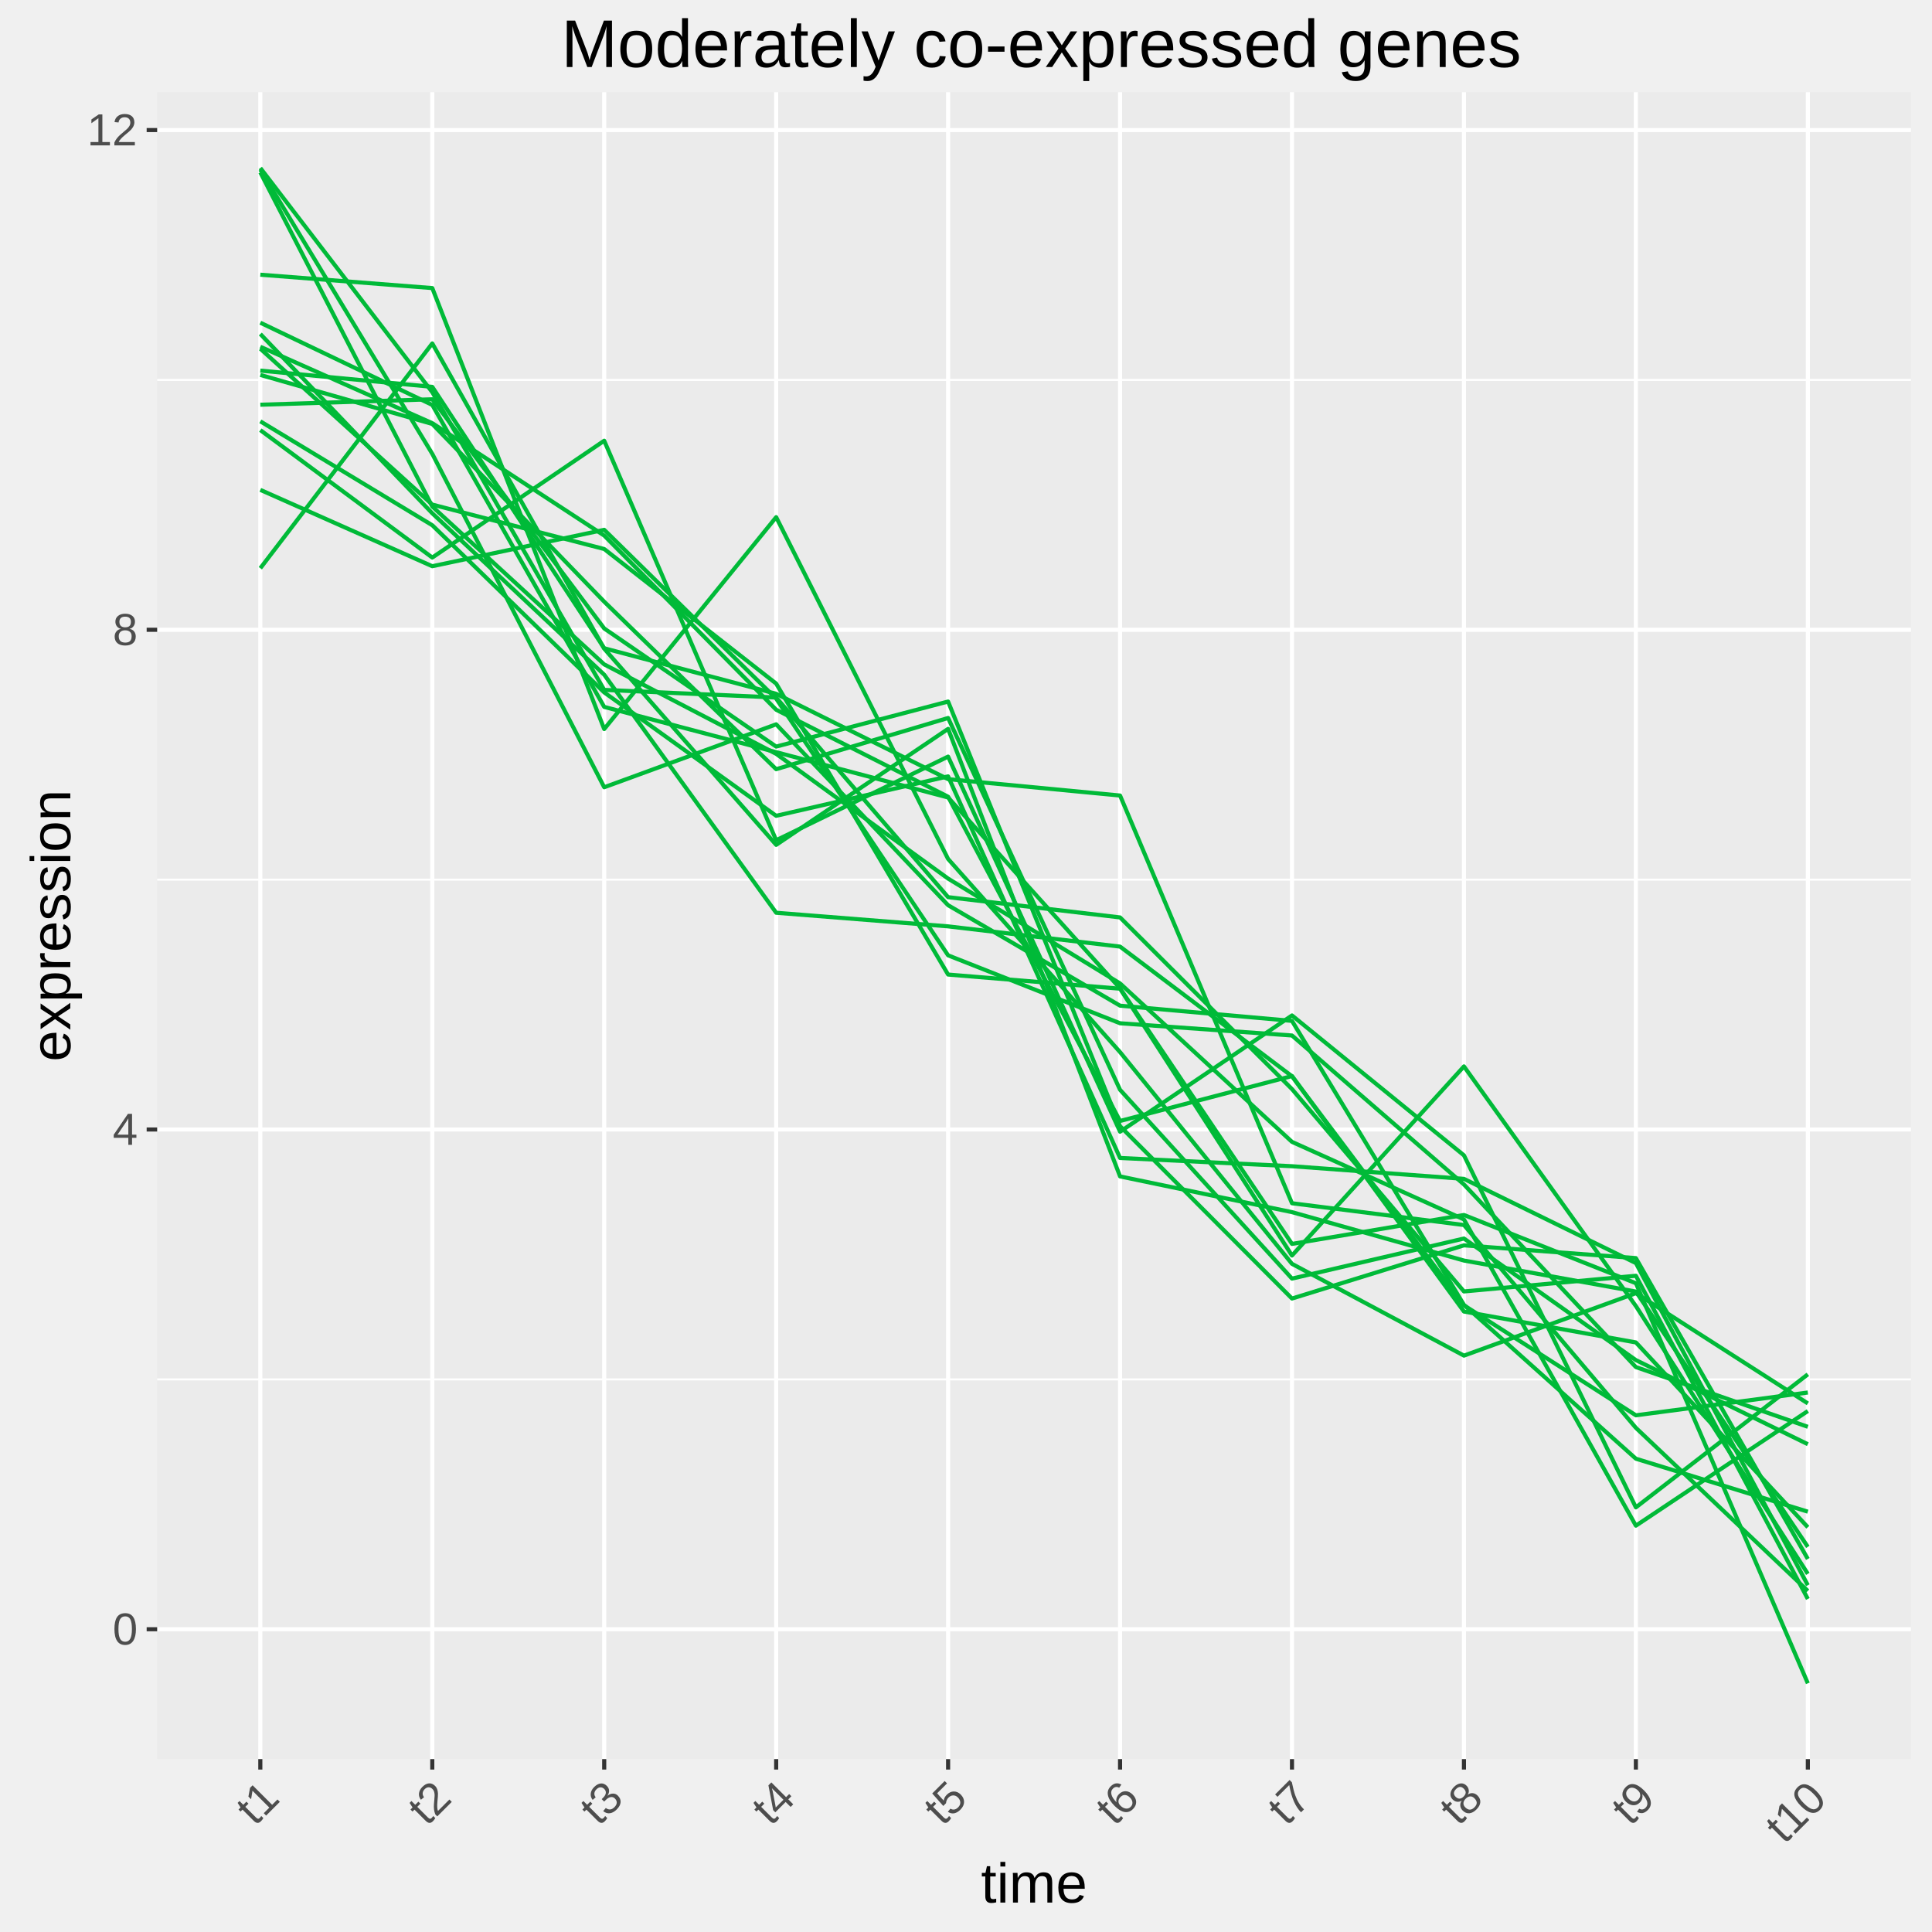
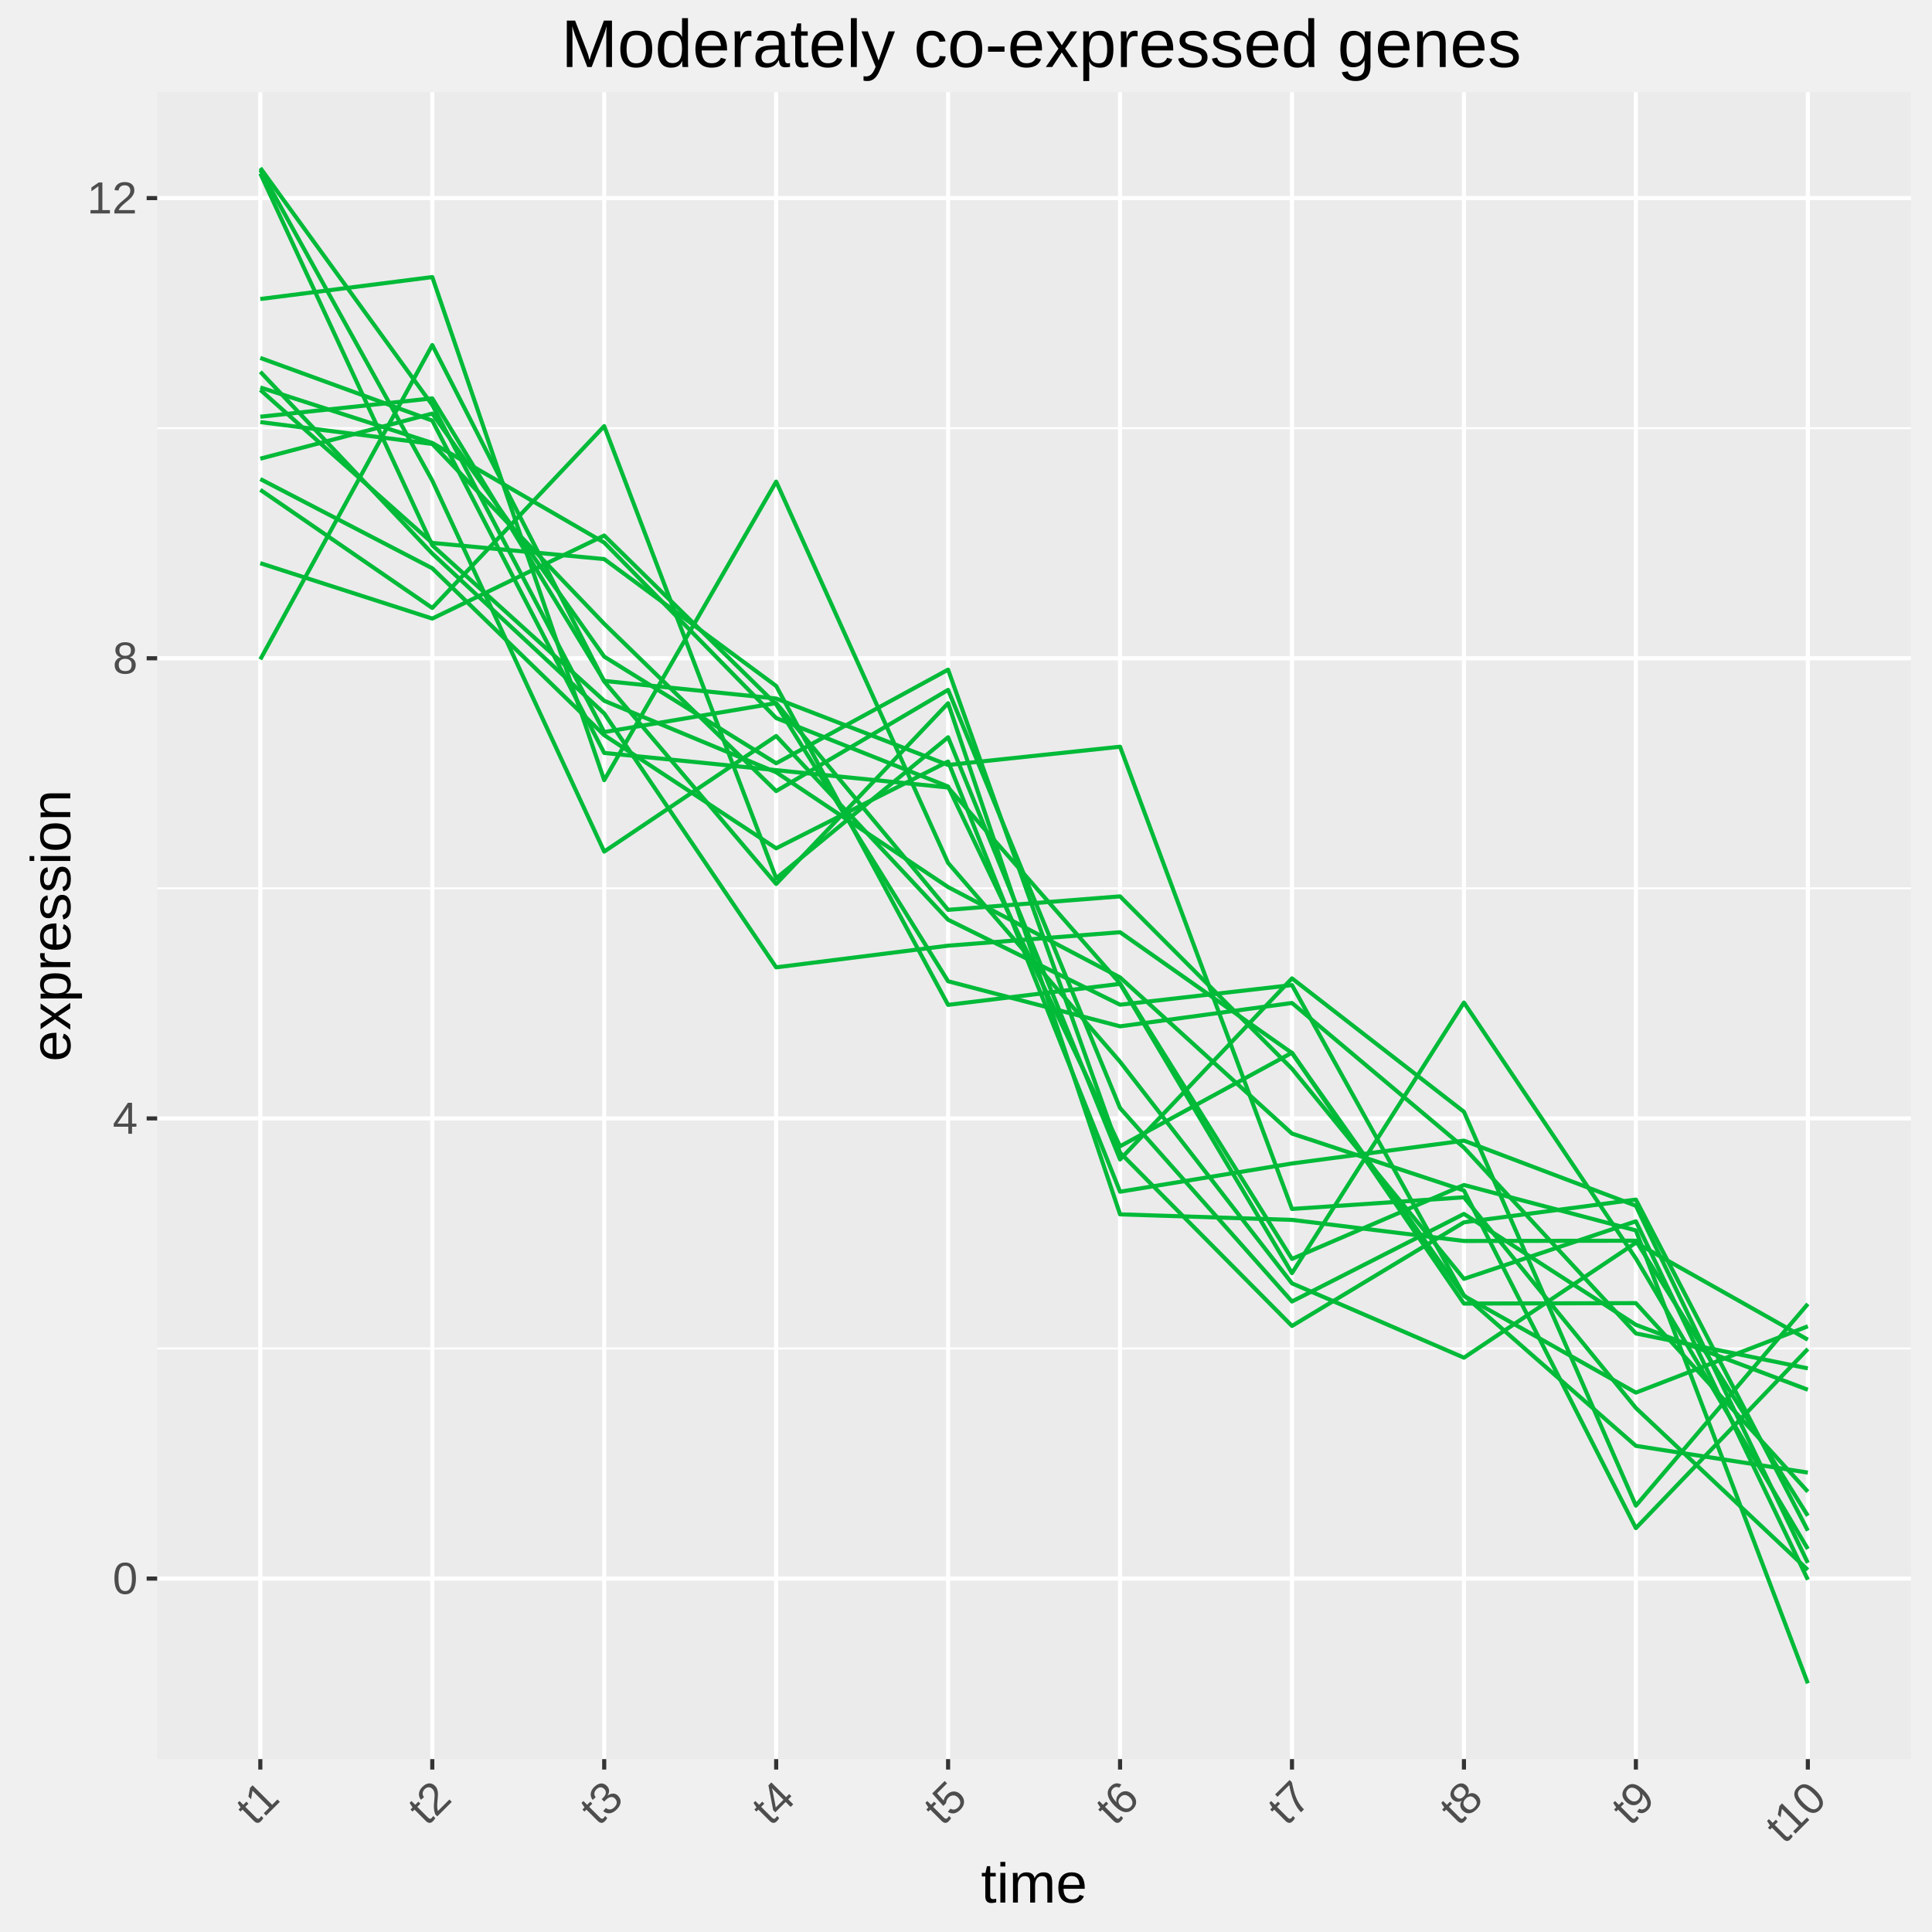
<svg xmlns="http://www.w3.org/2000/svg" viewBox="0 0 504.00 504.00">
  <defs>
    <style type="text/css">
    line, polyline, path, rect, circle {
      fill: none;
      stroke: #000000;
      stroke-linecap: round;
      stroke-linejoin: round;
      stroke-miterlimit: 10.00;
    }
  </style>
  </defs>
  <rect width="100%" height="100%" style="stroke: none; fill: none;" />
  <defs>
    <clipPath id="cp1">
      <rect x="41.00" y="24.05" width="457.52" height="434.84" />
    </clipPath>
  </defs>
  <rect x="41.00" y="24.05" width="457.52" height="434.84" style="stroke-width: 1.07; stroke: none; fill: #EBEBEB;" clip-path="url(#cp1)" />
-   <polyline points="41.00,359.84 498.52,359.84 " style="stroke-width: 0.53; stroke: #FFFFFF; stroke-linecap: butt;" clip-path="url(#cp1)" />
-   <polyline points="41.00,229.47 498.52,229.47 " style="stroke-width: 0.53; stroke: #FFFFFF; stroke-linecap: butt;" clip-path="url(#cp1)" />
-   <polyline points="41.00,99.11 498.52,99.11 " style="stroke-width: 0.53; stroke: #FFFFFF; stroke-linecap: butt;" clip-path="url(#cp1)" />
-   <polyline points="41.00,425.02 498.52,425.02 " style="stroke-width: 1.07; stroke: #FFFFFF; stroke-linecap: butt;" clip-path="url(#cp1)" />
-   <polyline points="41.00,294.65 498.52,294.65 " style="stroke-width: 1.07; stroke: #FFFFFF; stroke-linecap: butt;" clip-path="url(#cp1)" />
-   <polyline points="41.00,164.29 498.52,164.29 " style="stroke-width: 1.07; stroke: #FFFFFF; stroke-linecap: butt;" clip-path="url(#cp1)" />
-   <polyline points="41.00,33.93 498.52,33.93 " style="stroke-width: 1.07; stroke: #FFFFFF; stroke-linecap: butt;" clip-path="url(#cp1)" />
+   <polyline points="41.00,351.78 498.52,351.78 " style="stroke-width: 0.53; stroke: #FFFFFF; stroke-linecap: butt;" clip-path="url(#cp1)" />
+   <polyline points="41.00,231.74 498.52,231.74 " style="stroke-width: 0.53; stroke: #FFFFFF; stroke-linecap: butt;" clip-path="url(#cp1)" />
+   <polyline points="41.00,111.70 498.52,111.70 " style="stroke-width: 0.53; stroke: #FFFFFF; stroke-linecap: butt;" clip-path="url(#cp1)" />
+   <polyline points="41.00,411.80 498.52,411.80 " style="stroke-width: 1.07; stroke: #FFFFFF; stroke-linecap: butt;" clip-path="url(#cp1)" />
+   <polyline points="41.00,291.76 498.52,291.76 " style="stroke-width: 1.07; stroke: #FFFFFF; stroke-linecap: butt;" clip-path="url(#cp1)" />
+   <polyline points="41.00,171.72 498.52,171.72 " style="stroke-width: 1.07; stroke: #FFFFFF; stroke-linecap: butt;" clip-path="url(#cp1)" />
+   <polyline points="41.00,51.68 498.52,51.68 " style="stroke-width: 1.07; stroke: #FFFFFF; stroke-linecap: butt;" clip-path="url(#cp1)" />
  <polyline points="67.91,458.89 67.91,24.05 " style="stroke-width: 1.07; stroke: #FFFFFF; stroke-linecap: butt;" clip-path="url(#cp1)" />
  <polyline points="112.77,458.89 112.77,24.05 " style="stroke-width: 1.07; stroke: #FFFFFF; stroke-linecap: butt;" clip-path="url(#cp1)" />
  <polyline points="157.62,458.89 157.62,24.05 " style="stroke-width: 1.07; stroke: #FFFFFF; stroke-linecap: butt;" clip-path="url(#cp1)" />
  <polyline points="202.48,458.89 202.48,24.05 " style="stroke-width: 1.07; stroke: #FFFFFF; stroke-linecap: butt;" clip-path="url(#cp1)" />
  <polyline points="247.33,458.89 247.33,24.05 " style="stroke-width: 1.07; stroke: #FFFFFF; stroke-linecap: butt;" clip-path="url(#cp1)" />
  <polyline points="292.19,458.89 292.19,24.05 " style="stroke-width: 1.07; stroke: #FFFFFF; stroke-linecap: butt;" clip-path="url(#cp1)" />
  <polyline points="337.04,458.89 337.04,24.05 " style="stroke-width: 1.07; stroke: #FFFFFF; stroke-linecap: butt;" clip-path="url(#cp1)" />
  <polyline points="381.90,458.89 381.90,24.05 " style="stroke-width: 1.07; stroke: #FFFFFF; stroke-linecap: butt;" clip-path="url(#cp1)" />
  <polyline points="426.75,458.89 426.75,24.05 " style="stroke-width: 1.07; stroke: #FFFFFF; stroke-linecap: butt;" clip-path="url(#cp1)" />
  <polyline points="471.61,458.89 471.61,24.05 " style="stroke-width: 1.07; stroke: #FFFFFF; stroke-linecap: butt;" clip-path="url(#cp1)" />
-   <polyline points="67.91,112.20 112.77,145.45 157.62,114.97 202.48,219.19 247.33,197.37 292.19,295.23 337.04,264.90 381.90,301.39 426.75,393.23 471.61,358.52 " style="stroke-width: 1.07; stroke: #00BA38; stroke-linecap: butt;" clip-path="url(#cp1)" />
-   <polyline points="67.91,90.97 112.77,131.63 157.62,143.22 202.48,178.33 247.33,254.23 292.19,257.92 337.04,327.53 381.90,278.19 426.75,340.71 471.61,410.57 " style="stroke-width: 1.07; stroke: #00BA38; stroke-linecap: butt;" clip-path="url(#cp1)" />
-   <polyline points="67.91,71.66 112.77,75.15 157.62,190.19 202.48,134.91 247.33,224.08 292.19,274.47 337.04,329.70 381.90,353.64 426.75,337.35 471.61,366.11 " style="stroke-width: 1.07; stroke: #00BA38; stroke-linecap: butt;" clip-path="url(#cp1)" />
-   <polyline points="67.91,105.58 112.77,104.16 157.62,163.94 202.48,194.76 247.33,183.01 292.19,293.79 337.04,338.75 381.90,324.87 426.75,328.20 471.61,406.69 " style="stroke-width: 1.07; stroke: #00BA38; stroke-linecap: butt;" clip-path="url(#cp1)" />
-   <polyline points="67.91,148.23 112.77,89.59 157.62,169.22 202.48,220.40 247.33,190.14 292.19,306.89 337.04,316.21 381.90,328.84 426.75,336.93 471.61,403.53 " style="stroke-width: 1.07; stroke: #00BA38; stroke-linecap: butt;" clip-path="url(#cp1)" />
-   <polyline points="67.91,44.24 112.77,118.39 157.62,205.37 202.48,188.95 247.33,236.14 292.19,262.35 337.04,266.32 381.90,340.40 426.75,380.53 471.61,394.35 " style="stroke-width: 1.07; stroke: #00BA38; stroke-linecap: butt;" clip-path="url(#cp1)" />
-   <polyline points="67.91,96.68 112.77,100.92 157.62,169.11 202.48,180.99 247.33,203.26 292.19,207.53 337.04,313.89 381.90,319.57 426.75,372.48 471.61,415.02 " style="stroke-width: 1.07; stroke: #00BA38; stroke-linecap: butt;" clip-path="url(#cp1)" />
-   <polyline points="67.91,44.98 112.77,132.14 157.62,173.32 202.48,196.66 247.33,229.20 292.19,256.55 337.04,297.88 381.90,318.11 426.75,398.00 471.61,368.09 " style="stroke-width: 1.07; stroke: #00BA38; stroke-linecap: butt;" clip-path="url(#cp1)" />
-   <polyline points="67.91,97.81 112.77,110.60 157.62,156.96 202.48,200.66 247.33,187.30 292.19,284.30 337.04,333.55 381.90,323.09 426.75,354.81 471.61,376.75 " style="stroke-width: 1.07; stroke: #00BA38; stroke-linecap: butt;" clip-path="url(#cp1)" />
-   <polyline points="67.91,43.82 112.77,102.32 157.62,179.97 202.48,181.96 247.33,234.04 292.19,239.33 337.04,284.11 381.90,336.90 426.75,332.81 471.61,417.12 " style="stroke-width: 1.07; stroke: #00BA38; stroke-linecap: butt;" clip-path="url(#cp1)" />
-   <polyline points="67.91,109.91 112.77,137.02 157.62,180.63 202.48,212.82 247.33,202.53 292.19,302.08 337.04,304.23 381.90,307.53 426.75,329.50 471.61,413.54 " style="stroke-width: 1.07; stroke: #00BA38; stroke-linecap: butt;" clip-path="url(#cp1)" />
-   <polyline points="67.91,127.79 112.77,147.71 157.62,138.21 202.48,182.25 247.33,249.22 292.19,266.94 337.04,270.13 381.90,308.99 426.75,356.63 471.61,372.21 " style="stroke-width: 1.07; stroke: #00BA38; stroke-linecap: butt;" clip-path="url(#cp1)" />
-   <polyline points="67.91,84.18 112.77,105.64 157.62,184.41 202.48,196.22 247.33,208.04 292.19,257.83 337.04,324.50 381.90,316.95 426.75,334.75 471.61,439.13 " style="stroke-width: 1.07; stroke: #00BA38; stroke-linecap: butt;" clip-path="url(#cp1)" />
-   <polyline points="67.91,90.46 112.77,110.39 157.62,139.71 202.48,185.15 247.33,207.84 292.19,292.43 337.04,280.70 381.90,342.14 426.75,350.20 471.61,398.41 " style="stroke-width: 1.07; stroke: #00BA38; stroke-linecap: butt;" clip-path="url(#cp1)" />
-   <polyline points="67.91,87.13 112.77,133.90 157.62,176.01 202.48,238.11 247.33,241.66 292.19,246.94 337.04,280.76 381.90,340.51 426.75,369.21 471.61,363.26 " style="stroke-width: 1.07; stroke: #00BA38; stroke-linecap: butt;" clip-path="url(#cp1)" />
+   <polyline points="67.91,127.78 112.77,158.60 157.62,111.16 202.48,229.12 247.33,192.33 292.19,302.47 337.04,255.23 381.90,290.03 426.75,392.78 471.61,340.16 " style="stroke-width: 1.07; stroke: #00BA38; stroke-linecap: butt;" clip-path="url(#cp1)" />
+   <polyline points="67.91,101.71 112.77,141.63 157.62,145.85 202.48,178.95 247.33,262.14 292.19,256.66 337.04,332.12 381.90,261.54 426.75,328.30 471.61,404.07 " style="stroke-width: 1.07; stroke: #00BA38; stroke-linecap: butt;" clip-path="url(#cp1)" />
+   <polyline points="67.91,78.00 112.77,72.28 157.62,203.52 202.48,125.64 247.33,225.12 292.19,276.98 337.04,334.79 381.90,354.18 426.75,324.18 471.61,349.48 " style="stroke-width: 1.07; stroke: #00BA38; stroke-linecap: butt;" clip-path="url(#cp1)" />
+   <polyline points="67.91,119.65 112.77,107.89 157.62,171.29 202.48,199.12 247.33,174.69 292.19,300.70 337.04,345.90 381.90,318.86 426.75,312.94 471.61,399.30 " style="stroke-width: 1.07; stroke: #00BA38; stroke-linecap: butt;" clip-path="url(#cp1)" />
+   <polyline points="67.91,172.01 112.77,90.01 157.62,177.78 202.48,230.60 247.33,183.45 292.19,316.79 337.04,318.23 381.90,323.73 426.75,323.66 471.61,395.42 " style="stroke-width: 1.07; stroke: #00BA38; stroke-linecap: butt;" clip-path="url(#cp1)" />
+   <polyline points="67.91,44.34 112.77,125.37 157.62,222.15 202.48,192.00 247.33,239.93 292.19,262.10 337.04,256.98 381.90,337.92 426.75,377.18 471.61,384.15 " style="stroke-width: 1.07; stroke: #00BA38; stroke-linecap: butt;" clip-path="url(#cp1)" />
+   <polyline points="67.91,108.71 112.77,103.92 157.62,177.63 202.48,182.23 247.33,199.56 292.19,194.80 337.04,315.38 381.90,312.34 426.75,367.30 471.61,409.53 " style="stroke-width: 1.07; stroke: #00BA38; stroke-linecap: butt;" clip-path="url(#cp1)" />
+   <polyline points="67.91,45.25 112.77,142.25 157.62,182.81 202.48,201.46 247.33,231.41 292.19,254.98 337.04,295.72 381.90,310.56 426.75,398.64 471.61,351.91 " style="stroke-width: 1.07; stroke: #00BA38; stroke-linecap: butt;" clip-path="url(#cp1)" />
+   <polyline points="67.91,110.11 112.77,115.81 157.62,162.73 202.48,206.37 247.33,179.97 292.19,289.06 337.04,339.52 381.90,316.67 426.75,345.60 471.61,362.54 " style="stroke-width: 1.07; stroke: #00BA38; stroke-linecap: butt;" clip-path="url(#cp1)" />
+   <polyline points="67.91,43.82 112.77,105.65 157.62,190.97 202.48,183.41 247.33,237.35 292.19,233.84 337.04,278.81 381.90,333.62 426.75,318.60 471.61,412.10 " style="stroke-width: 1.07; stroke: #00BA38; stroke-linecap: butt;" clip-path="url(#cp1)" />
+   <polyline points="67.91,124.97 112.77,148.25 157.62,191.78 202.48,221.30 247.33,198.66 292.19,310.88 337.04,303.51 381.90,297.56 426.75,314.54 471.61,407.71 " style="stroke-width: 1.07; stroke: #00BA38; stroke-linecap: butt;" clip-path="url(#cp1)" />
+   <polyline points="67.91,146.92 112.77,161.37 157.62,139.70 202.48,183.76 247.33,255.98 292.19,267.74 337.04,261.65 381.90,299.36 426.75,347.85 471.61,356.97 " style="stroke-width: 1.07; stroke: #00BA38; stroke-linecap: butt;" clip-path="url(#cp1)" />
+   <polyline points="67.91,93.37 112.77,109.72 157.62,196.42 202.48,200.92 247.33,205.43 292.19,256.56 337.04,328.41 381.90,309.13 426.75,320.98 471.61,439.13 " style="stroke-width: 1.07; stroke: #00BA38; stroke-linecap: butt;" clip-path="url(#cp1)" />
+   <polyline points="67.91,101.08 112.77,115.55 157.62,141.54 202.48,187.32 247.33,205.18 292.19,299.03 337.04,274.62 381.90,340.06 426.75,339.95 471.61,389.13 " style="stroke-width: 1.07; stroke: #00BA38; stroke-linecap: butt;" clip-path="url(#cp1)" />
+   <polyline points="67.91,96.99 112.77,144.41 157.62,186.11 202.48,252.35 247.33,246.70 292.19,243.19 337.04,274.70 381.90,338.05 426.75,363.29 471.61,345.99 " style="stroke-width: 1.07; stroke: #00BA38; stroke-linecap: butt;" clip-path="url(#cp1)" />
  <defs>
    <clipPath id="cp2">
      <rect x="0.00" y="0.00" width="504.00" height="504.00" />
    </clipPath>
  </defs>
  <g clip-path="url(#cp2)">
-     <text x="29.40" y="429.02" style="font-size: 8.80pt; fill: #4D4D4D; font-family: Arial;">0</text>
+     <text x="29.40" y="415.80" style="font-size: 8.80pt; fill: #4D4D4D; font-family: Arial;">0</text>
  </g>
  <g clip-path="url(#cp2)">
-     <text x="29.40" y="298.65" style="font-size: 8.80pt; fill: #4D4D4D; font-family: Arial;">4</text>
+     <text x="29.40" y="295.76" style="font-size: 8.80pt; fill: #4D4D4D; font-family: Arial;">4</text>
  </g>
  <g clip-path="url(#cp2)">
-     <text x="29.40" y="168.29" style="font-size: 8.80pt; fill: #4D4D4D; font-family: Arial;">8</text>
+     <text x="29.40" y="175.72" style="font-size: 8.80pt; fill: #4D4D4D; font-family: Arial;">8</text>
  </g>
  <g clip-path="url(#cp2)">
-     <text x="22.72" y="37.93" style="font-size: 8.80pt; fill: #4D4D4D; font-family: Arial;">12</text>
+     <text x="22.72" y="55.68" style="font-size: 8.80pt; fill: #4D4D4D; font-family: Arial;">12</text>
  </g>
-   <polyline points="38.26,425.02 41.00,425.02 " style="stroke-width: 1.07; stroke: #333333; stroke-linecap: butt;" clip-path="url(#cp2)" />
-   <polyline points="38.26,294.65 41.00,294.65 " style="stroke-width: 1.07; stroke: #333333; stroke-linecap: butt;" clip-path="url(#cp2)" />
-   <polyline points="38.26,164.29 41.00,164.29 " style="stroke-width: 1.07; stroke: #333333; stroke-linecap: butt;" clip-path="url(#cp2)" />
-   <polyline points="38.26,33.93 41.00,33.93 " style="stroke-width: 1.07; stroke: #333333; stroke-linecap: butt;" clip-path="url(#cp2)" />
+   <polyline points="38.26,411.80 41.00,411.80 " style="stroke-width: 1.07; stroke: #333333; stroke-linecap: butt;" clip-path="url(#cp2)" />
+   <polyline points="38.26,291.76 41.00,291.76 " style="stroke-width: 1.07; stroke: #333333; stroke-linecap: butt;" clip-path="url(#cp2)" />
+   <polyline points="38.26,171.72 41.00,171.72 " style="stroke-width: 1.07; stroke: #333333; stroke-linecap: butt;" clip-path="url(#cp2)" />
+   <polyline points="38.26,51.68 41.00,51.68 " style="stroke-width: 1.07; stroke: #333333; stroke-linecap: butt;" clip-path="url(#cp2)" />
  <polyline points="67.91,461.63 67.91,458.89 " style="stroke-width: 1.07; stroke: #333333; stroke-linecap: butt;" clip-path="url(#cp2)" />
  <polyline points="112.77,461.63 112.77,458.89 " style="stroke-width: 1.07; stroke: #333333; stroke-linecap: butt;" clip-path="url(#cp2)" />
  <polyline points="157.62,461.63 157.62,458.89 " style="stroke-width: 1.07; stroke: #333333; stroke-linecap: butt;" clip-path="url(#cp2)" />
  <polyline points="202.48,461.63 202.48,458.89 " style="stroke-width: 1.07; stroke: #333333; stroke-linecap: butt;" clip-path="url(#cp2)" />
  <polyline points="247.33,461.63 247.33,458.89 " style="stroke-width: 1.07; stroke: #333333; stroke-linecap: butt;" clip-path="url(#cp2)" />
  <polyline points="292.19,461.63 292.19,458.89 " style="stroke-width: 1.07; stroke: #333333; stroke-linecap: butt;" clip-path="url(#cp2)" />
  <polyline points="337.04,461.63 337.04,458.89 " style="stroke-width: 1.07; stroke: #333333; stroke-linecap: butt;" clip-path="url(#cp2)" />
  <polyline points="381.90,461.63 381.90,458.89 " style="stroke-width: 1.07; stroke: #333333; stroke-linecap: butt;" clip-path="url(#cp2)" />
  <polyline points="426.75,461.63 426.75,458.89 " style="stroke-width: 1.07; stroke: #333333; stroke-linecap: butt;" clip-path="url(#cp2)" />
  <polyline points="471.61,461.63 471.61,458.89 " style="stroke-width: 1.07; stroke: #333333; stroke-linecap: butt;" clip-path="url(#cp2)" />
  <g clip-path="url(#cp2)">
    <text transform="translate(66.49,476.56) rotate(-45)" style="font-size: 8.80pt; fill: #4D4D4D; font-family: Arial;">t1</text>
  </g>
  <g clip-path="url(#cp2)">
    <text transform="translate(111.35,476.56) rotate(-45)" style="font-size: 8.80pt; fill: #4D4D4D; font-family: Arial;">t2</text>
  </g>
  <g clip-path="url(#cp2)">
    <text transform="translate(156.20,476.56) rotate(-45)" style="font-size: 8.80pt; fill: #4D4D4D; font-family: Arial;">t3</text>
  </g>
  <g clip-path="url(#cp2)">
    <text transform="translate(201.06,476.56) rotate(-45)" style="font-size: 8.80pt; fill: #4D4D4D; font-family: Arial;">t4</text>
  </g>
  <g clip-path="url(#cp2)">
    <text transform="translate(245.91,476.56) rotate(-45)" style="font-size: 8.80pt; fill: #4D4D4D; font-family: Arial;">t5</text>
  </g>
  <g clip-path="url(#cp2)">
    <text transform="translate(290.77,476.56) rotate(-45)" style="font-size: 8.80pt; fill: #4D4D4D; font-family: Arial;">t6</text>
  </g>
  <g clip-path="url(#cp2)">
    <text transform="translate(335.62,476.56) rotate(-45)" style="font-size: 8.80pt; fill: #4D4D4D; font-family: Arial;">t7</text>
  </g>
  <g clip-path="url(#cp2)">
    <text transform="translate(380.48,476.56) rotate(-45)" style="font-size: 8.80pt; fill: #4D4D4D; font-family: Arial;">t8</text>
  </g>
  <g clip-path="url(#cp2)">
    <text transform="translate(425.33,476.56) rotate(-45)" style="font-size: 8.80pt; fill: #4D4D4D; font-family: Arial;">t9</text>
  </g>
  <g clip-path="url(#cp2)">
    <text transform="translate(465.47,481.28) rotate(-45)" style="font-size: 8.80pt; fill: #4D4D4D; font-family: Arial;">t10</text>
  </g>
  <g clip-path="url(#cp2)">
    <text x="255.91" y="496.33" style="font-size: 11.00pt; font-family: Arial;">time</text>
  </g>
  <g clip-path="url(#cp2)">
    <text transform="translate(18.34,276.94) rotate(-90)" style="font-size: 11.00pt; font-family: Arial;">expression</text>
  </g>
  <g clip-path="url(#cp2)">
    <text x="146.43" y="17.48" style="font-size: 13.20pt; font-family: Arial;">Moderately co-expressed genes</text>
  </g>
</svg>
